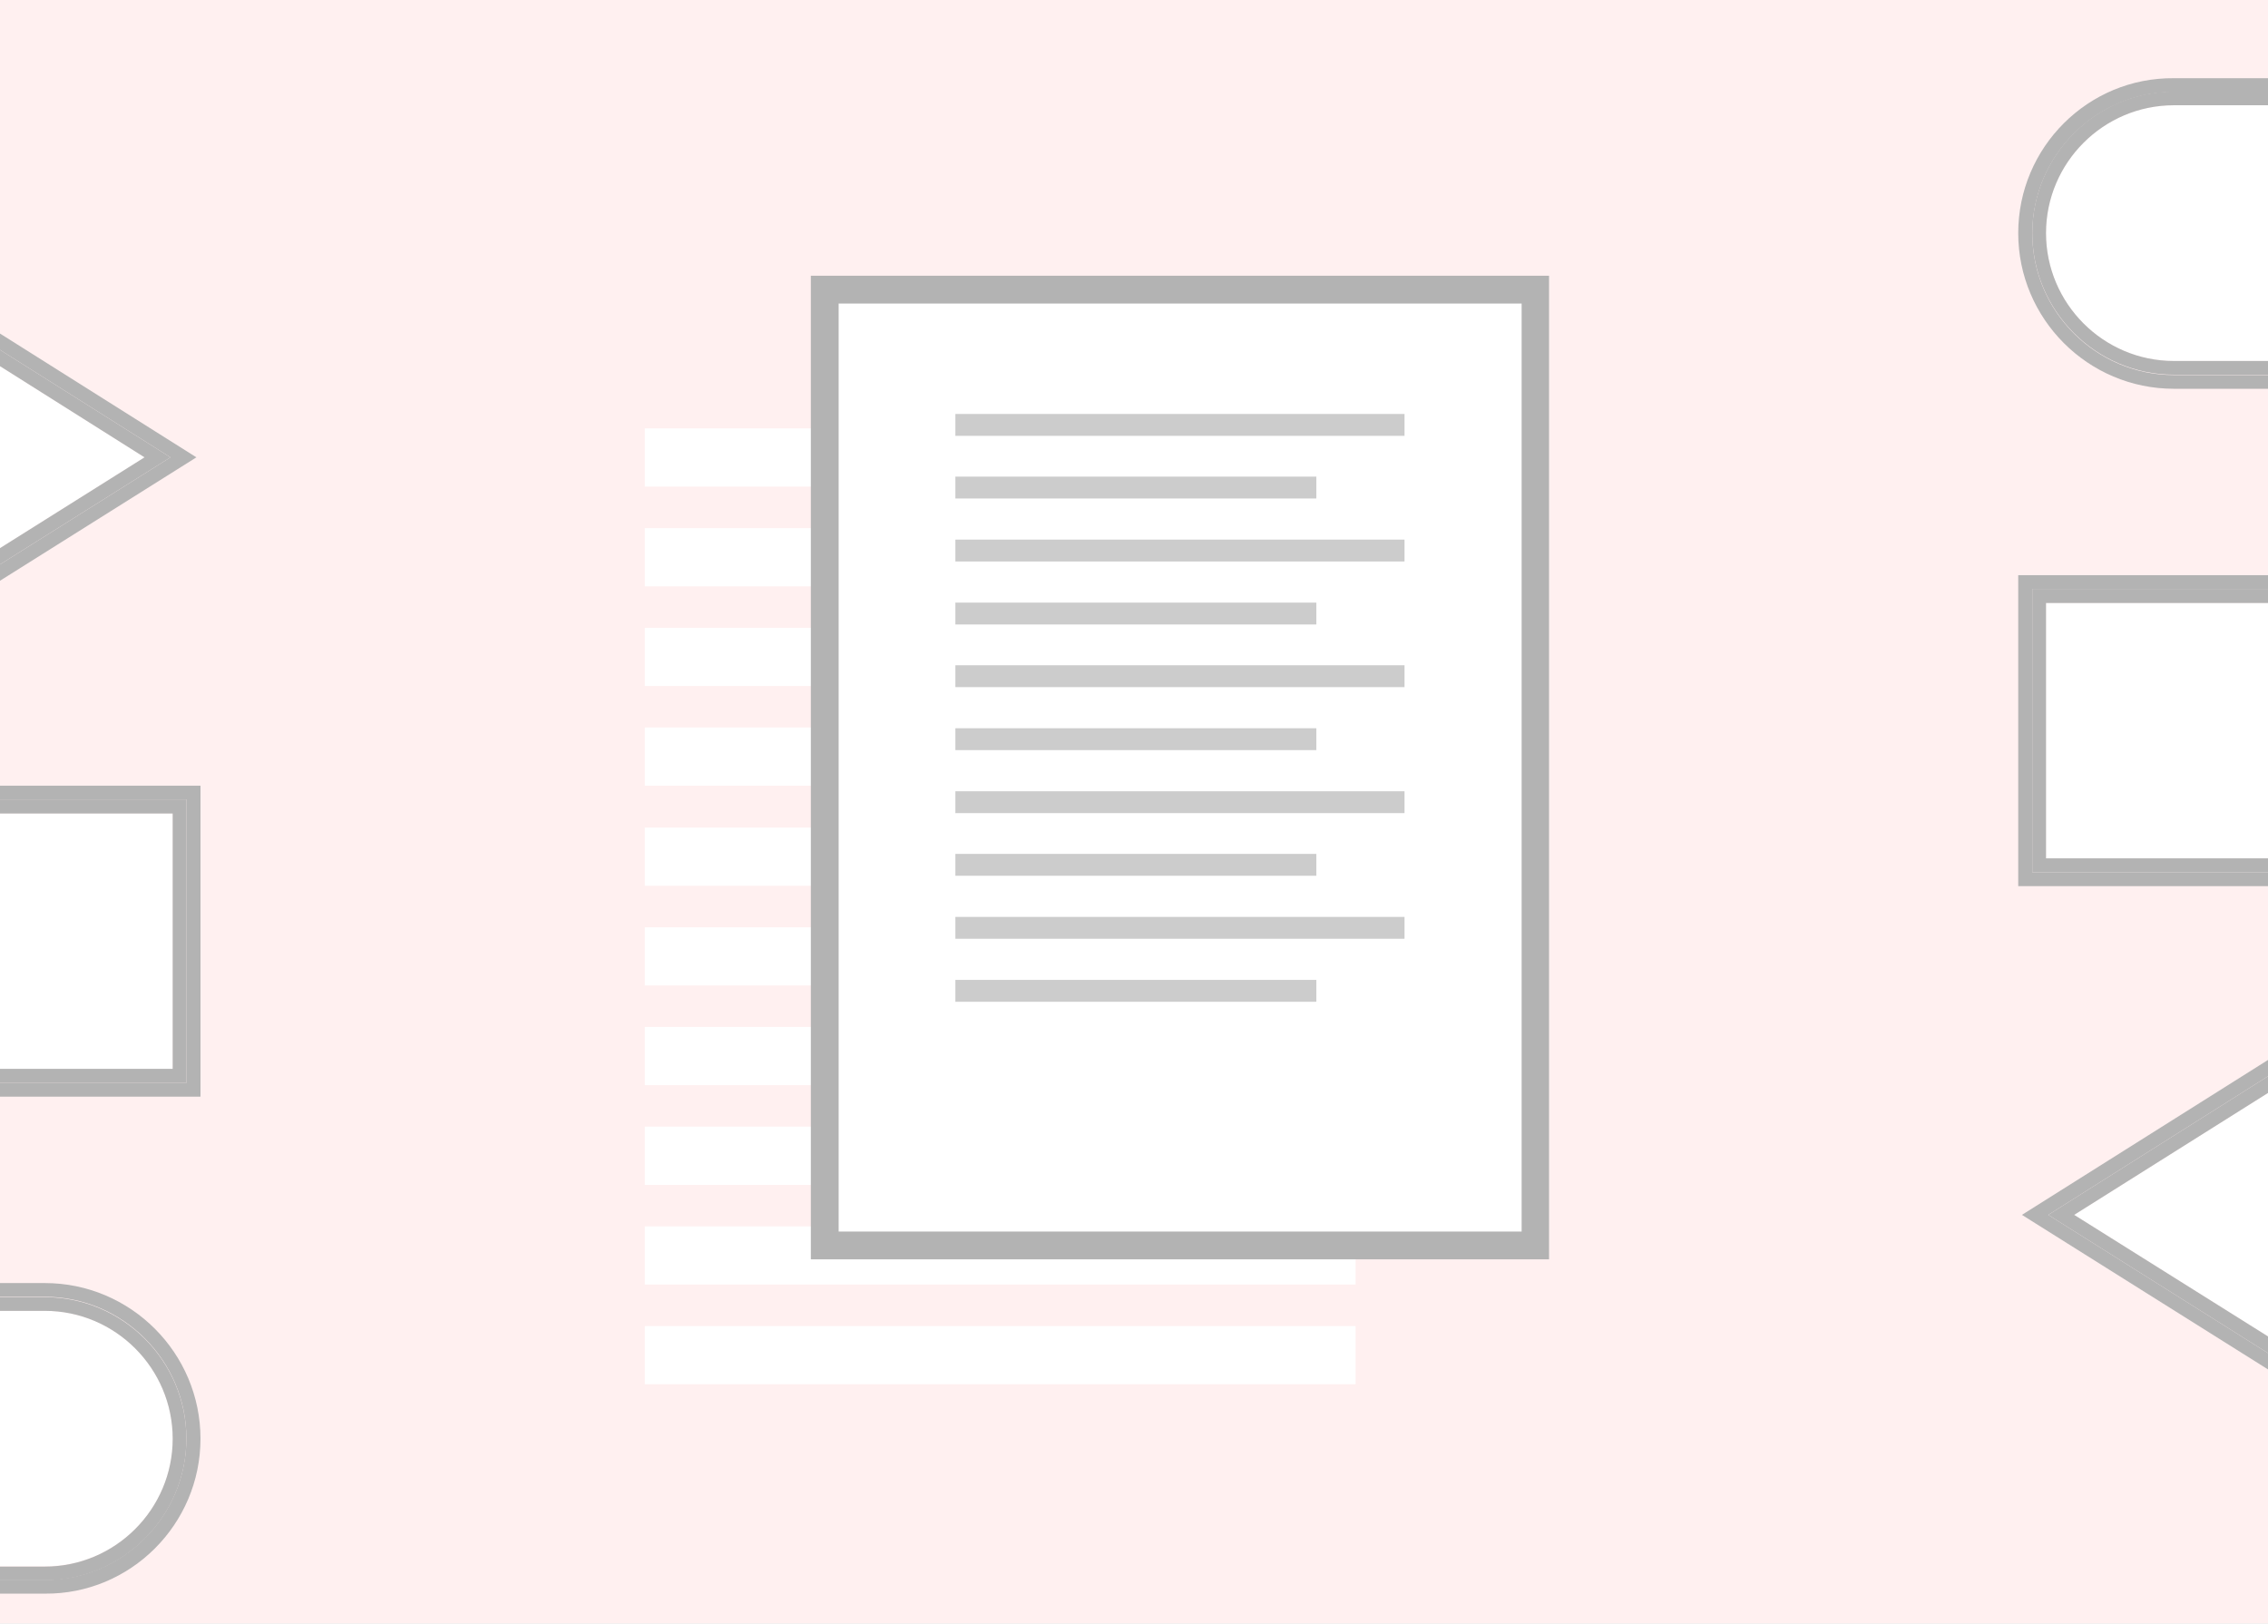
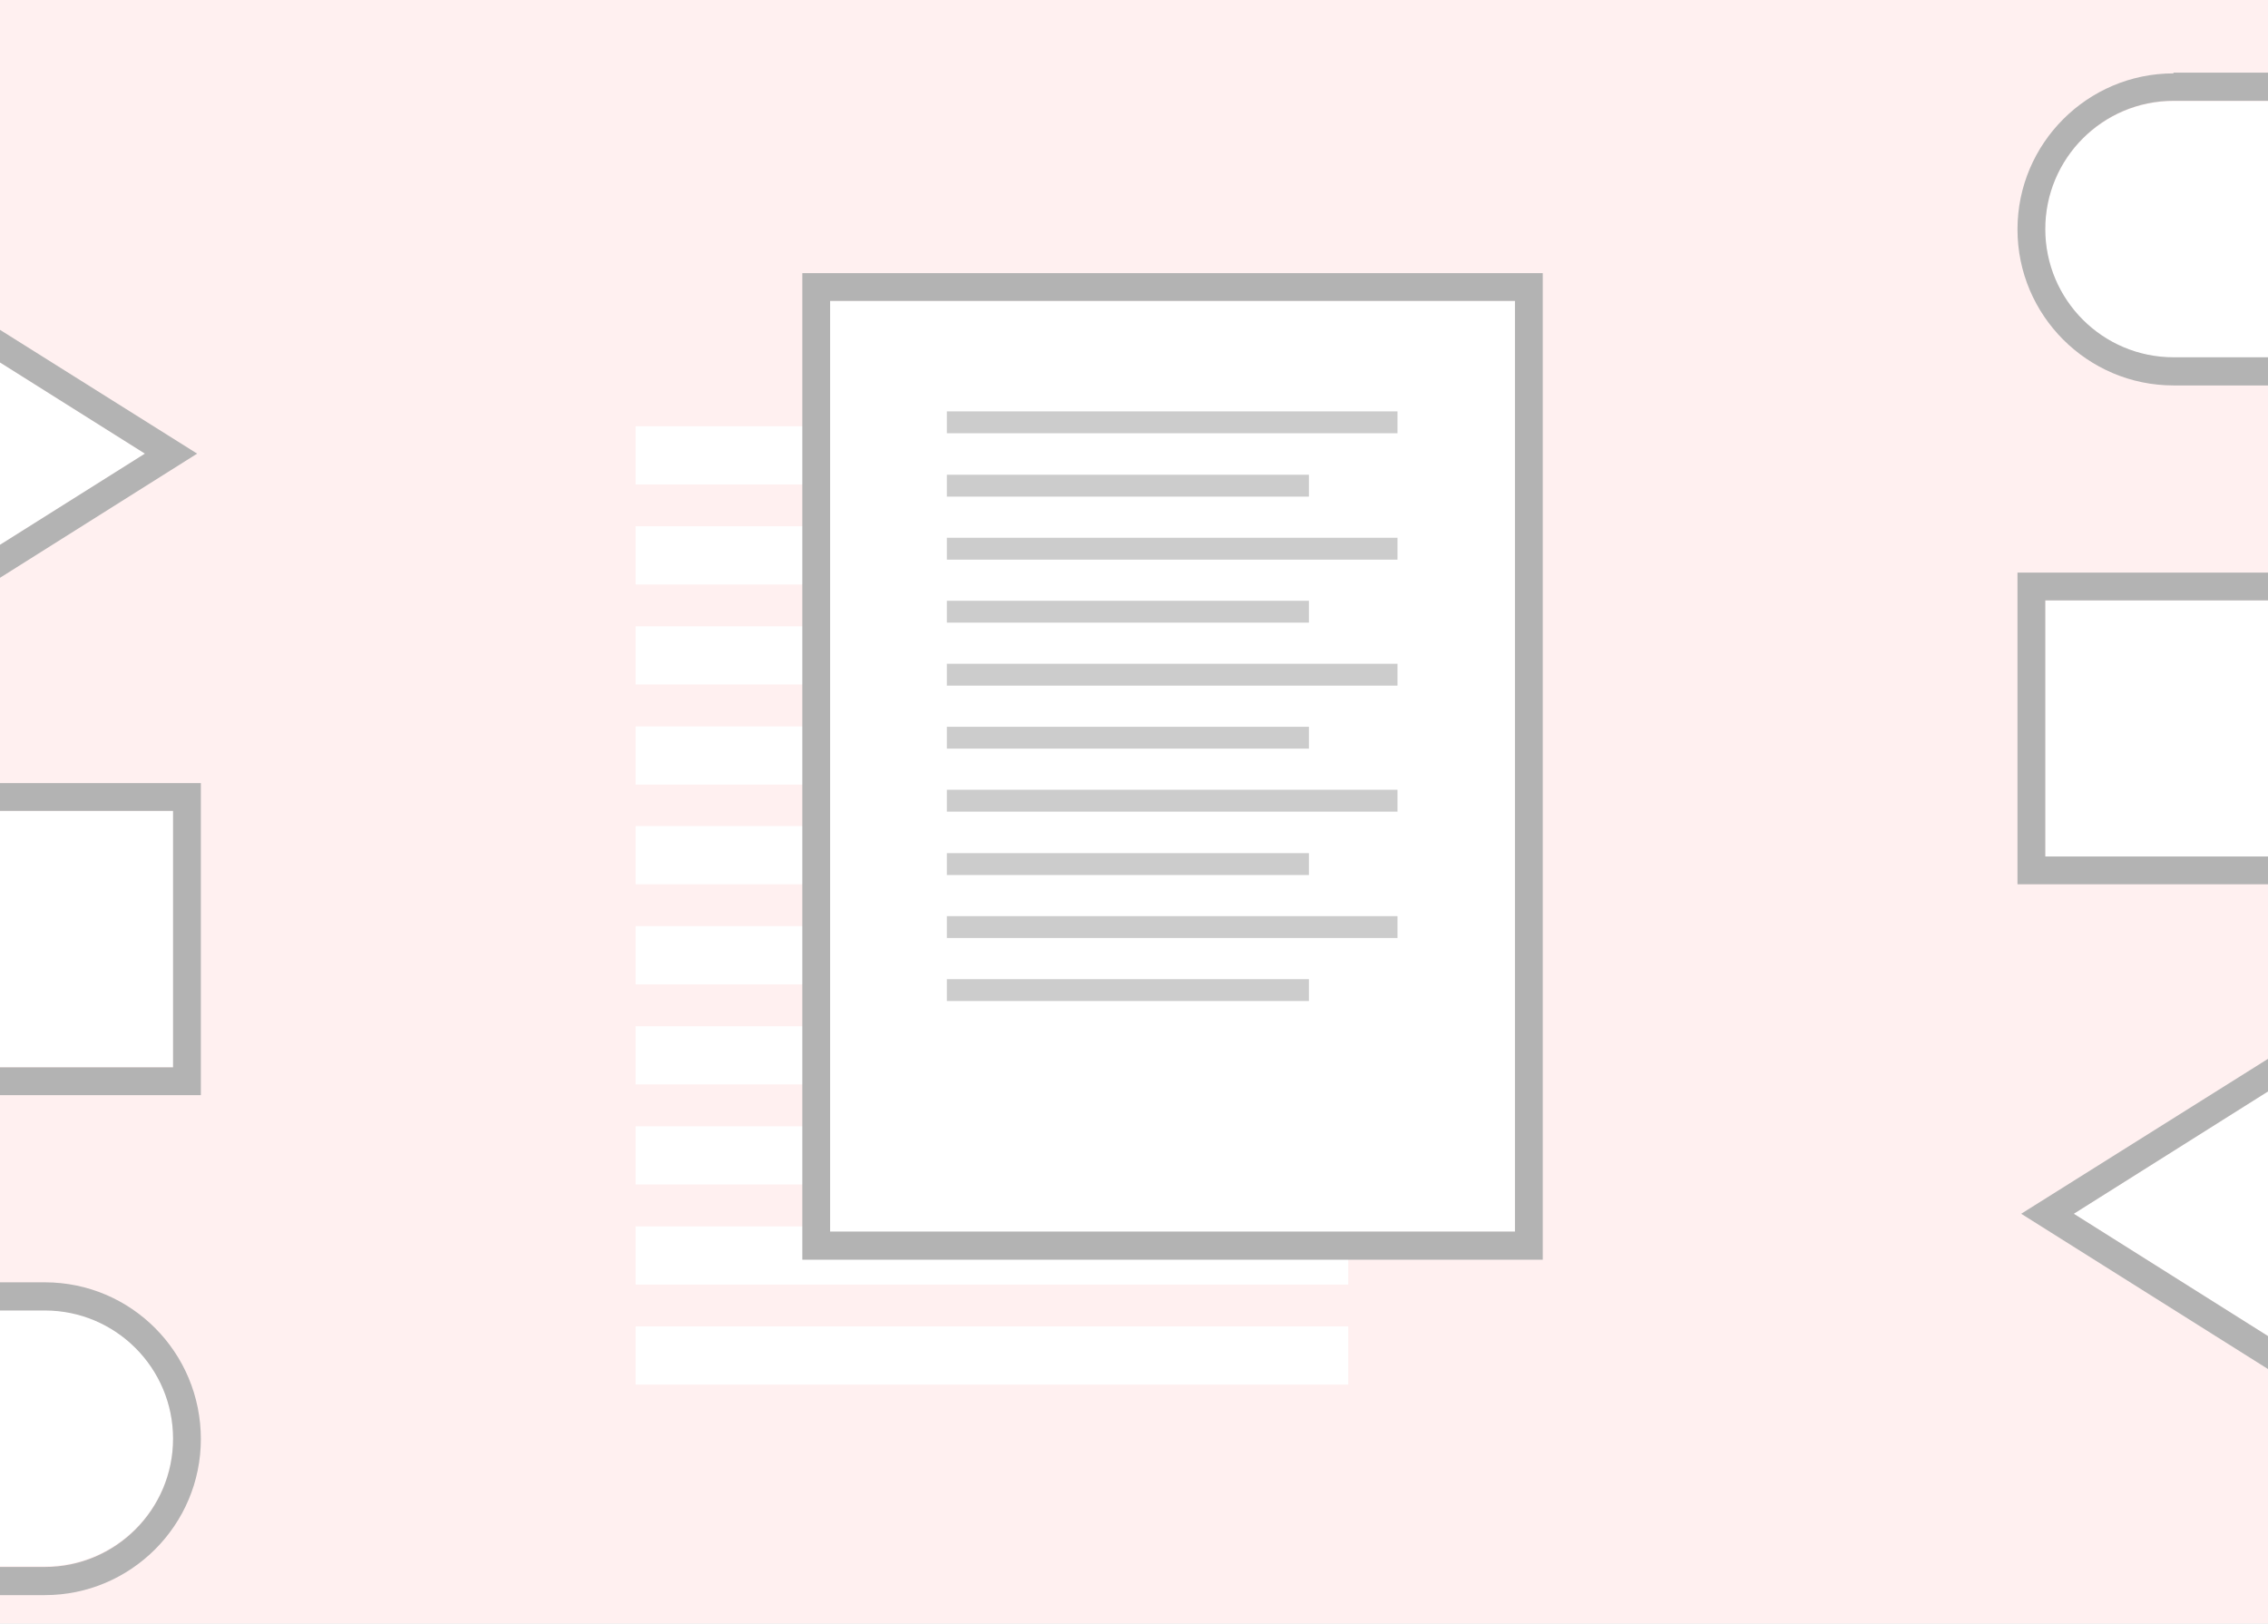
<svg xmlns="http://www.w3.org/2000/svg" xmlns:xlink="http://www.w3.org/1999/xlink" version="1.1" id="Layer_1" x="0px" y="0px" width="612px" height="438px" viewBox="0 0 612 438" enable-background="new 0 0 612 438" xml:space="preserve">
  <pattern x="-1644.4" y="-866.9" width="61" height="68.3" patternUnits="userSpaceOnUse" id="New_Pattern_Swatch_1" viewBox="0 -68.3 61 68.3" overflow="visible">
    <g>
      <polygon fill="none" points="0,0 61,0 61,-68.3 0,-68.3   " />
      <polygon fill="#FFF0F0" points="61,0 0,0 0,-68.3 61,-68.3   " />
    </g>
  </pattern>
  <g>
    <defs>
      <rect id="SVGID_9_" x="-805.5" width="612" height="438" />
    </defs>
    <clipPath id="SVGID_2_">
      <use xlink:href="#SVGID_9_" overflow="visible" />
    </clipPath>
    <g id="Heading_1_" clip-path="url(#SVGID_2_)">
      <defs>
        <rect id="SVGID_13_" x="-805.5" y="-133.7" width="616" height="616" />
      </defs>
      <clipPath id="SVGID_4_">
        <use xlink:href="#SVGID_13_" overflow="visible" />
      </clipPath>
      <g opacity="0.8" clip-path="url(#SVGID_4_)">
        <text transform="matrix(1 0 0 1 -810.2207 296.3086)" fill="#FF7070" font-family="'HelveticaNeue-Bold'" font-size="151.368">Grid systems</text>
      </g>
    </g>
  </g>
  <g>
    <rect fill="url(#New_Pattern_Swatch_1)" width="612" height="438" />
    <g>
      <g>
-         <rect x="174" y="115.6" fill="#FFFFFF" width="191.8" height="15.7" />
-         <rect x="174" y="142.5" fill="#FFFFFF" width="191.8" height="15.7" />
-         <rect x="174" y="169.4" fill="#FFFFFF" width="191.8" height="15.7" />
-         <rect x="174" y="196.3" fill="#FFFFFF" width="191.8" height="15.7" />
-         <rect x="174" y="223.3" fill="#FFFFFF" width="191.8" height="15.7" />
-         <rect x="174" y="250.2" fill="#FFFFFF" width="191.8" height="15.7" />
-         <rect x="174" y="277.1" fill="#FFFFFF" width="191.8" height="15.7" />
-         <rect x="174" y="304" fill="#FFFFFF" width="191.8" height="15.7" />
-         <rect x="174" y="330.9" fill="#FFFFFF" width="191.8" height="15.7" />
-         <rect x="174" y="357.8" fill="#FFFFFF" width="191.8" height="15.7" />
+         <rect x="171.5" y="115" fill="#FFFFFF" width="192.3" height="15.7" />
+         <rect x="171.5" y="142" fill="#FFFFFF" width="192.3" height="15.7" />
+         <rect x="171.5" y="169" fill="#FFFFFF" width="192.3" height="15.7" />
+         <rect x="171.5" y="196" fill="#FFFFFF" width="192.3" height="15.7" />
+         <rect x="171.5" y="222.9" fill="#FFFFFF" width="192.3" height="15.7" />
+         <rect x="171.5" y="249.9" fill="#FFFFFF" width="192.3" height="15.7" />
+         <rect x="171.5" y="276.9" fill="#FFFFFF" width="192.3" height="15.7" />
+         <rect x="171.5" y="303.9" fill="#FFFFFF" width="192.3" height="15.7" />
+         <rect x="171.5" y="330.9" fill="#FFFFFF" width="192.3" height="15.7" />
+         <rect x="171.5" y="357.9" fill="#FFFFFF" width="192.3" height="15.7" />
      </g>
+       <rect x="224" y="81.2" fill="#FFFFFF" width="184.8" height="251.2" />
+       <path fill="#B3B3B3" d="M416.3,339.9H216.5V73.7h199.8V339.9z M224,332.3h184.8V81.2H224V332.3z" />
      <g>
-         <rect x="222.5" y="78.2" fill="#FFFFFF" width="191.8" height="257.9" />
-         <path fill="#B3B3B3" d="M418,339.8H218.8V74.4H418V339.8z M226.3,332.3h184.3V81.9H226.3V332.3z" />
+         <rect x="255.5" y="111" fill="#CCCCCC" width="121.6" height="5.9" />
+         <rect x="255.5" y="128.1" fill="#CCCCCC" width="97.7" height="5.9" />
+         <rect x="255.5" y="145.1" fill="#CCCCCC" width="121.6" height="5.9" />
+         <rect x="255.5" y="162.1" fill="#CCCCCC" width="97.7" height="5.9" />
+         <rect x="255.5" y="179.1" fill="#CCCCCC" width="121.6" height="5.9" />
+         <rect x="255.5" y="196.1" fill="#CCCCCC" width="97.7" height="5.9" />
+         <rect x="255.5" y="213.1" fill="#CCCCCC" width="121.6" height="5.9" />
+         <rect x="255.5" y="230.2" fill="#CCCCCC" width="97.7" height="5.9" />
+         <rect x="255.5" y="247.2" fill="#CCCCCC" width="121.6" height="5.9" />
+         <rect x="255.5" y="264.2" fill="#CCCCCC" width="97.7" height="5.9" />
      </g>
-       <g>
-         <rect x="257.8" y="111.7" fill="#CCCCCC" width="121.2" height="5.9" />
-         <rect x="257.8" y="128.6" fill="#CCCCCC" width="97.4" height="5.9" />
-         <rect x="257.8" y="145.6" fill="#CCCCCC" width="121.2" height="5.9" />
-         <rect x="257.8" y="162.6" fill="#CCCCCC" width="97.4" height="5.9" />
-         <rect x="257.8" y="179.5" fill="#CCCCCC" width="121.2" height="5.9" />
-         <rect x="257.8" y="196.5" fill="#CCCCCC" width="97.4" height="5.9" />
-         <rect x="257.8" y="213.5" fill="#CCCCCC" width="121.2" height="5.9" />
-         <rect x="257.8" y="230.4" fill="#CCCCCC" width="97.4" height="5.9" />
-         <rect x="257.8" y="247.4" fill="#CCCCCC" width="121.2" height="5.9" />
-         <rect x="257.8" y="264.4" fill="#CCCCCC" width="97.4" height="5.9" />
-       </g>
-     </g>
-     <g>
-       <path fill="none" d="M545.6,327.8L612,286v-46.9h-67.4v-83.9H612v-50.3h-25.4c-23.1,0-42-18.8-42-42c0-23.1,18.8-42,42-42H612    v-4.2h-79.2v405.6H612v-52.8L545.6,327.8z" />
-       <path fill="#FFFFFF" d="M552.1,62.9c0,19,15.5,34.5,34.5,34.5H612V28.4h-25.4C567.6,28.4,552.1,43.9,552.1,62.9z" />
-       <path fill="#B3B3B3" d="M544.6,62.9c0,23.1,18.8,42,42,42H612v-3.7h-25.4c-21,0-38.2-17.2-38.2-38.2c0-21,17.2-38.2,38.2-38.2H612    v-3.7h-25.4C563.4,20.9,544.6,39.8,544.6,62.9z" />
-       <path fill="#B3B3B3" d="M548.4,62.9c0,21,17.2,38.2,38.2,38.2H612v-3.7h-25.4c-19,0-34.5-15.5-34.5-34.5c0-19,15.5-34.5,34.5-34.5    H612v-3.7h-25.4C565.6,24.7,548.4,41.9,548.4,62.9z" />
-       <rect x="552.1" y="162.7" fill="#FFFFFF" width="59.9" height="68.9" />
-       <polygon fill="#B3B3B3" points="544.6,239.1 612,239.1 612,235.4 548.4,235.4 548.4,158.9 612,158.9 612,155.2 544.6,155.2   " />
-       <polygon fill="#B3B3B3" points="548.4,235.4 612,235.4 612,231.6 552.1,231.6 552.1,162.7 612,162.7 612,158.9 548.4,158.9   " />
-       <polygon fill="#FFFFFF" points="612,360.6 612,294.9 559.7,327.8   " />
-       <polygon fill="#B3B3B3" points="612,369.5 612,365.1 552.7,327.8 612,290.4 612,286 545.6,327.8   " />
-       <polygon fill="#B3B3B3" points="612,365.1 612,360.6 559.7,327.8 612,294.9 612,290.4 552.7,327.8   " />
-     </g>
-     <g>
-       <path fill="none" d="M0,39.2V90l53,33.4L0,156.7V212h54.1v83.9H0v50.3h12.1c23.1,0,42,18.8,42,42c0,23.1-18.8,42-42,42H0v5.3h79.2    V39.2H0z" />
-       <path fill="#FFFFFF" d="M46.6,388.2c0-19-15.5-34.5-34.5-34.5H0v68.9h12.1C31.1,422.7,46.6,407.2,46.6,388.2z" />
-       <path fill="#B3B3B3" d="M54.1,388.2c0-23.1-18.8-42-42-42H0v3.7h12.1c21,0,38.2,17.2,38.2,38.2s-17.2,38.2-38.2,38.2H0v3.7h12.1    C35.2,430.2,54.1,411.3,54.1,388.2z" />
-       <path fill="#B3B3B3" d="M50.3,388.2c0-21-17.2-38.2-38.2-38.2H0v3.7h12.1c19,0,34.5,15.5,34.5,34.5s-15.5,34.5-34.5,34.5H0v3.7    h12.1C33.1,426.4,50.3,409.2,50.3,388.2z" />
-       <rect y="219.5" fill="#FFFFFF" width="46.6" height="68.9" />
-       <polygon fill="#B3B3B3" points="54.1,212 0,212 0,215.7 50.3,215.7 50.3,292.2 0,292.2 0,295.9 54.1,295.9   " />
-       <polygon fill="#B3B3B3" points="50.3,215.7 0,215.7 0,219.5 46.6,219.5 46.6,288.4 0,288.4 0,292.2 50.3,292.2   " />
-       <polygon fill="#FFFFFF" points="0,98.8 0,147.9 39,123.4   " />
-       <polygon fill="#B3B3B3" points="0,90 0,94.4 46,123.4 0,152.3 0,156.7 53,123.4   " />
-       <polygon fill="#B3B3B3" points="0,94.4 0,98.8 39,123.4 0,147.9 0,152.3 46,123.4   " />
+       <path fill="none" d="M545.4,327.5l66.6-41.9v-47h-67.6v-84.2H612V104h-25.5c-23.2,0-42.1-18.9-42.1-42.1    c0-23.2,18.9-42.1,42.1-42.1H612v-4.3h-79.5v406.8H612v-52.9L545.4,327.5z" />
+       <path fill="#FFFFFF" d="M551.9,61.9c0,19.1,15.5,34.6,34.6,34.6H612V27.3h-25.5C567.4,27.3,551.9,42.8,551.9,61.9z" />
+       <path fill="#B3B3B3" d="M586.5,19.8c-23.2,0-42.1,18.9-42.1,42.1c0,23.2,18.9,42.1,42.1,42.1H612v-3.8v-3.8h-25.5    c-19.1,0-34.6-15.5-34.6-34.6s15.5-34.6,34.6-34.6H612v-3.8v-3.8H586.5z" />
+       <rect x="551.9" y="162" fill="#FFFFFF" width="60.1" height="69.1" />
+       <polygon fill="#B3B3B3" points="544.4,154.5 544.4,238.6 612,238.6 612,234.9 612,231.1 551.9,231.1 551.9,162 612,162 612,158.2     612,154.5   " />
+       <polygon fill="#FFFFFF" points="612,360.5 612,294.5 559.6,327.5   " />
+       <polygon fill="#B3B3B3" points="545.4,327.5 612,369.4 612,365 612,360.5 559.6,327.5 612,294.5 612,290.1 612,285.7   " />
+       <path fill="none" d="M0,38v51l53.2,33.5L0,155.9v55.5h54.2v84.2H0V346h12.1c23.2,0,42.1,18.9,42.1,42.1    c0,23.2-18.9,42.1-42.1,42.1H0v5.3h79.5V38H0z" />
+       <path fill="#FFFFFF" d="M46.7,388.1c0-19.1-15.5-34.6-34.6-34.6H0v69.1h12.1C31.2,422.6,46.7,407.1,46.7,388.1z" />
+       <path fill="#B3B3B3" d="M12.1,346H0v3.8v3.8h12.1c19.1,0,34.6,15.5,34.6,34.6c0,19.1-15.5,34.6-34.6,34.6H0v3.8v3.8h12.1    c23.2,0,42.1-18.9,42.1-42.1C54.2,364.9,35.4,346,12.1,346z" />
+       <rect y="218.8" fill="#FFFFFF" width="46.7" height="69.1" />
+       <polygon fill="#B3B3B3" points="0,211.3 0,215.1 0,218.8 46.7,218.8 46.7,288 0,288 0,291.7 0,295.5 54.2,295.5 54.2,211.3   " />
+       <polygon fill="#FFFFFF" points="0,97.8 0,147 39.1,122.4   " />
+       <polygon fill="#B3B3B3" points="0,89 0,93.4 0,97.8 39.1,122.4 0,147 0,151.4 0,155.9 53.2,122.4   " />
    </g>
  </g>
</svg>
